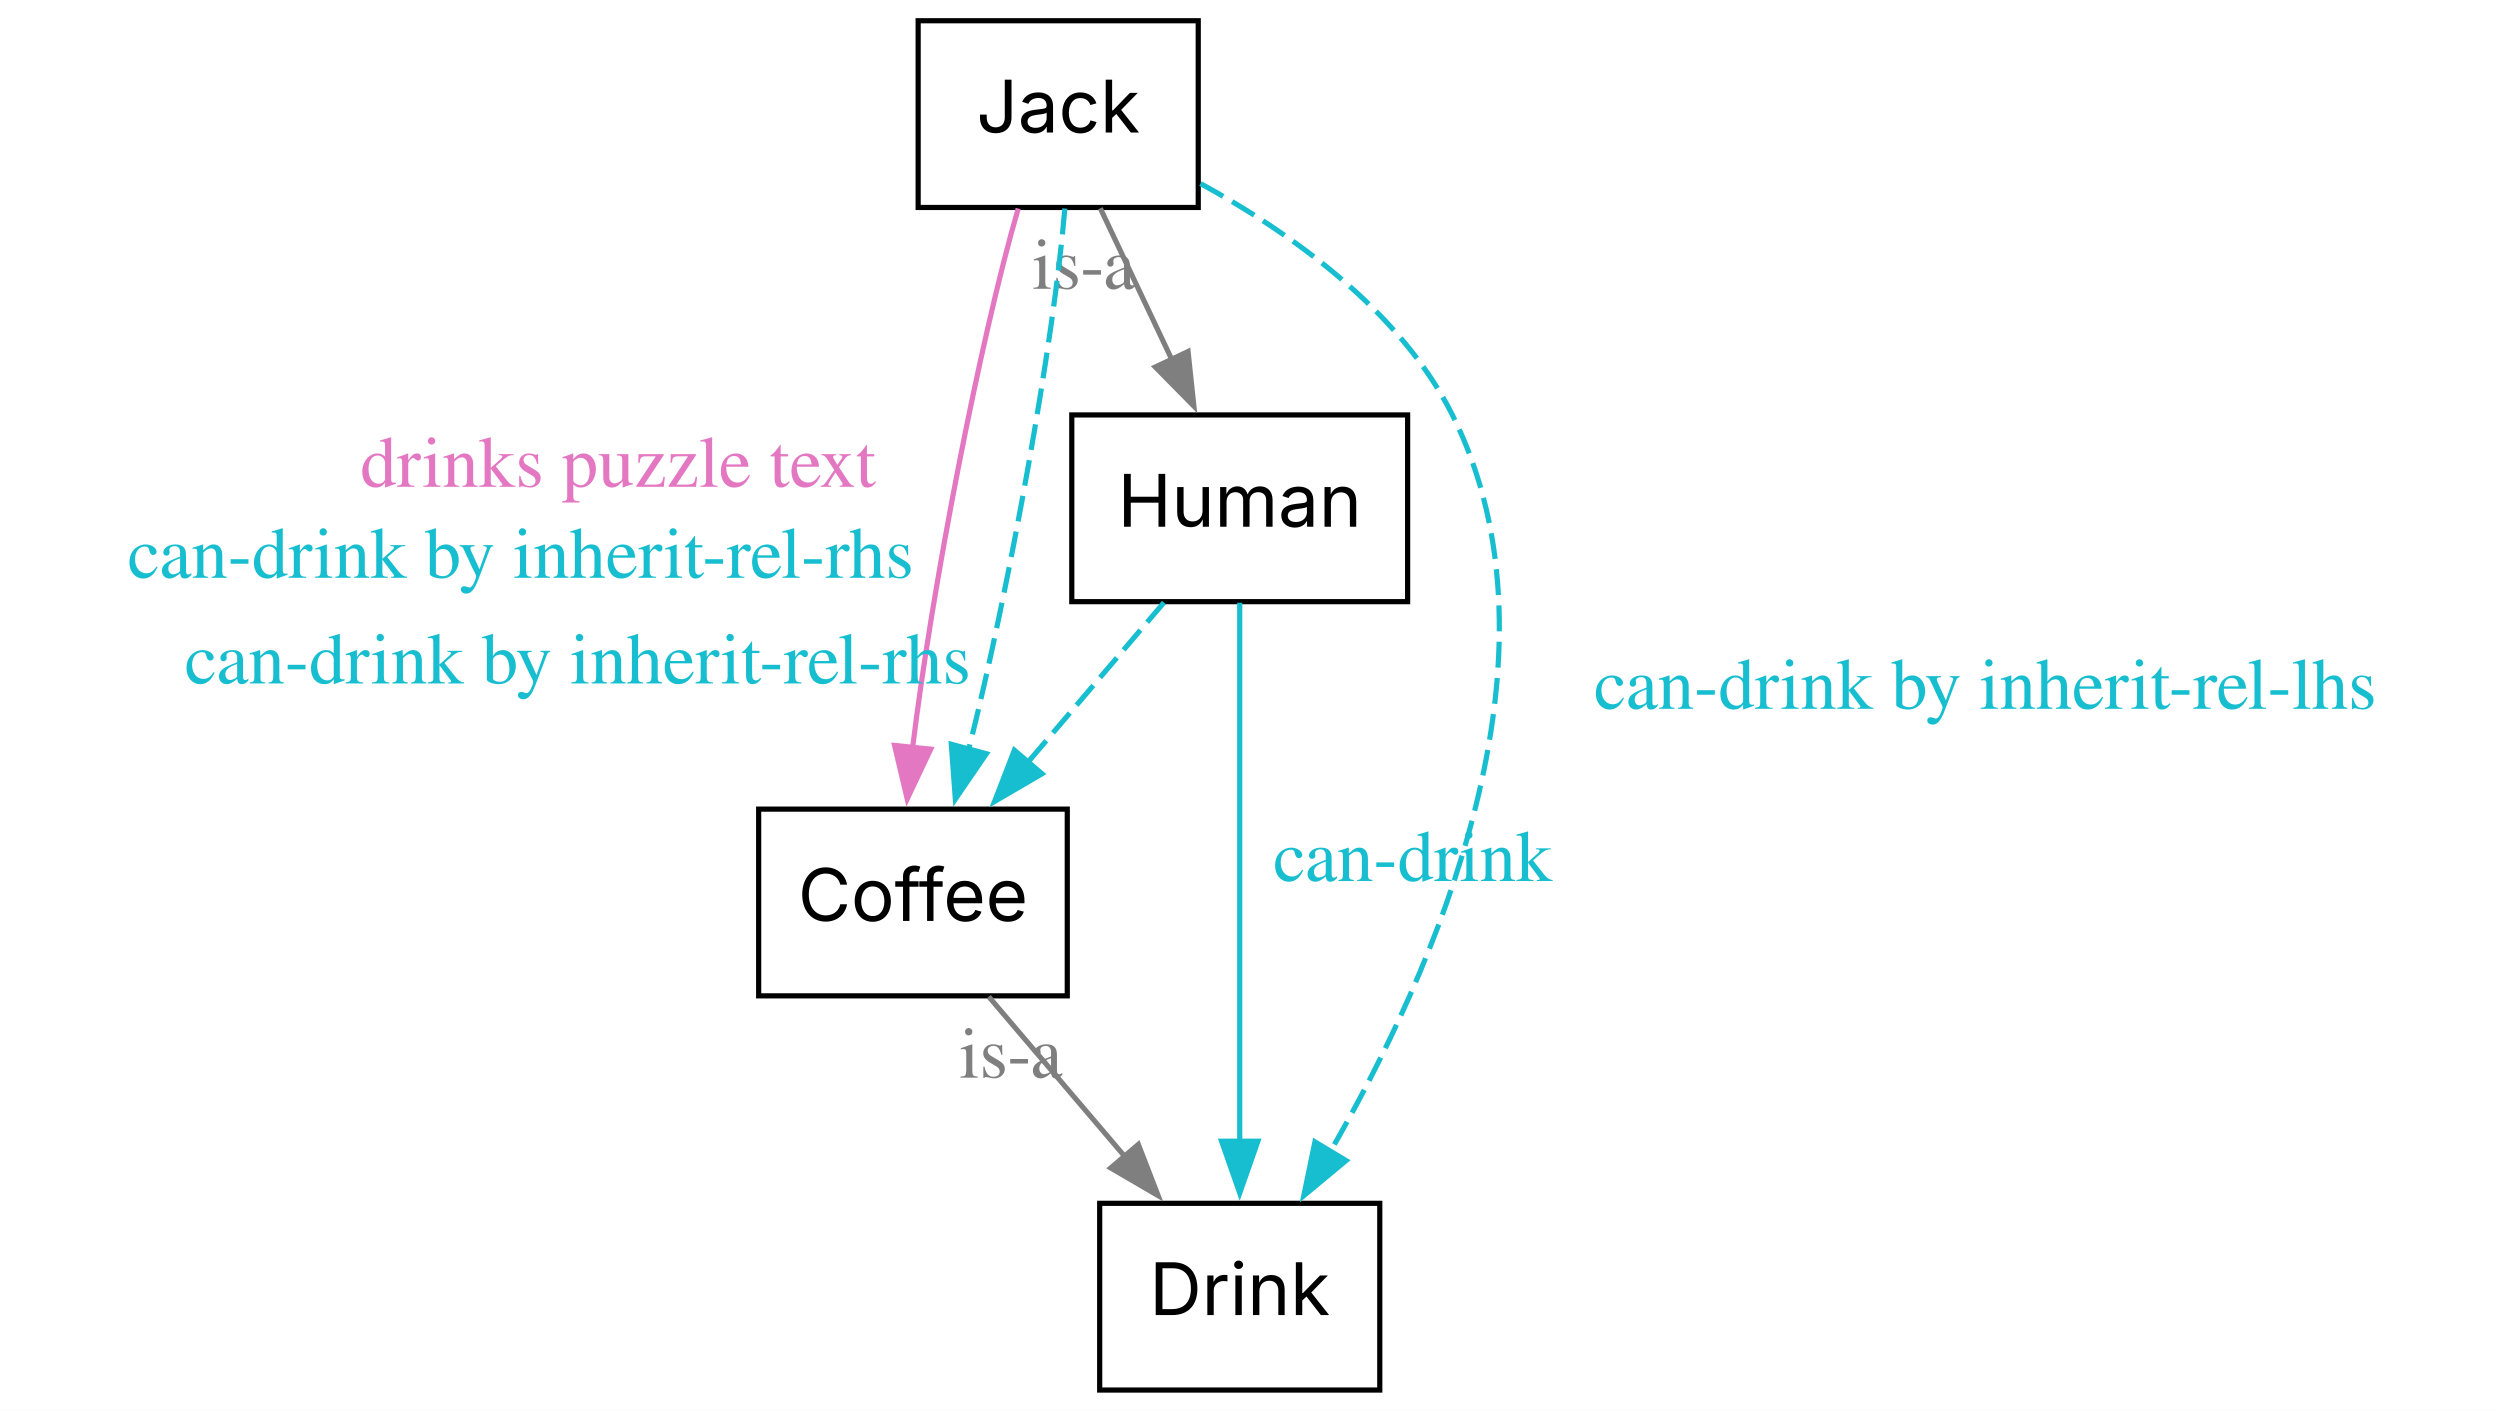
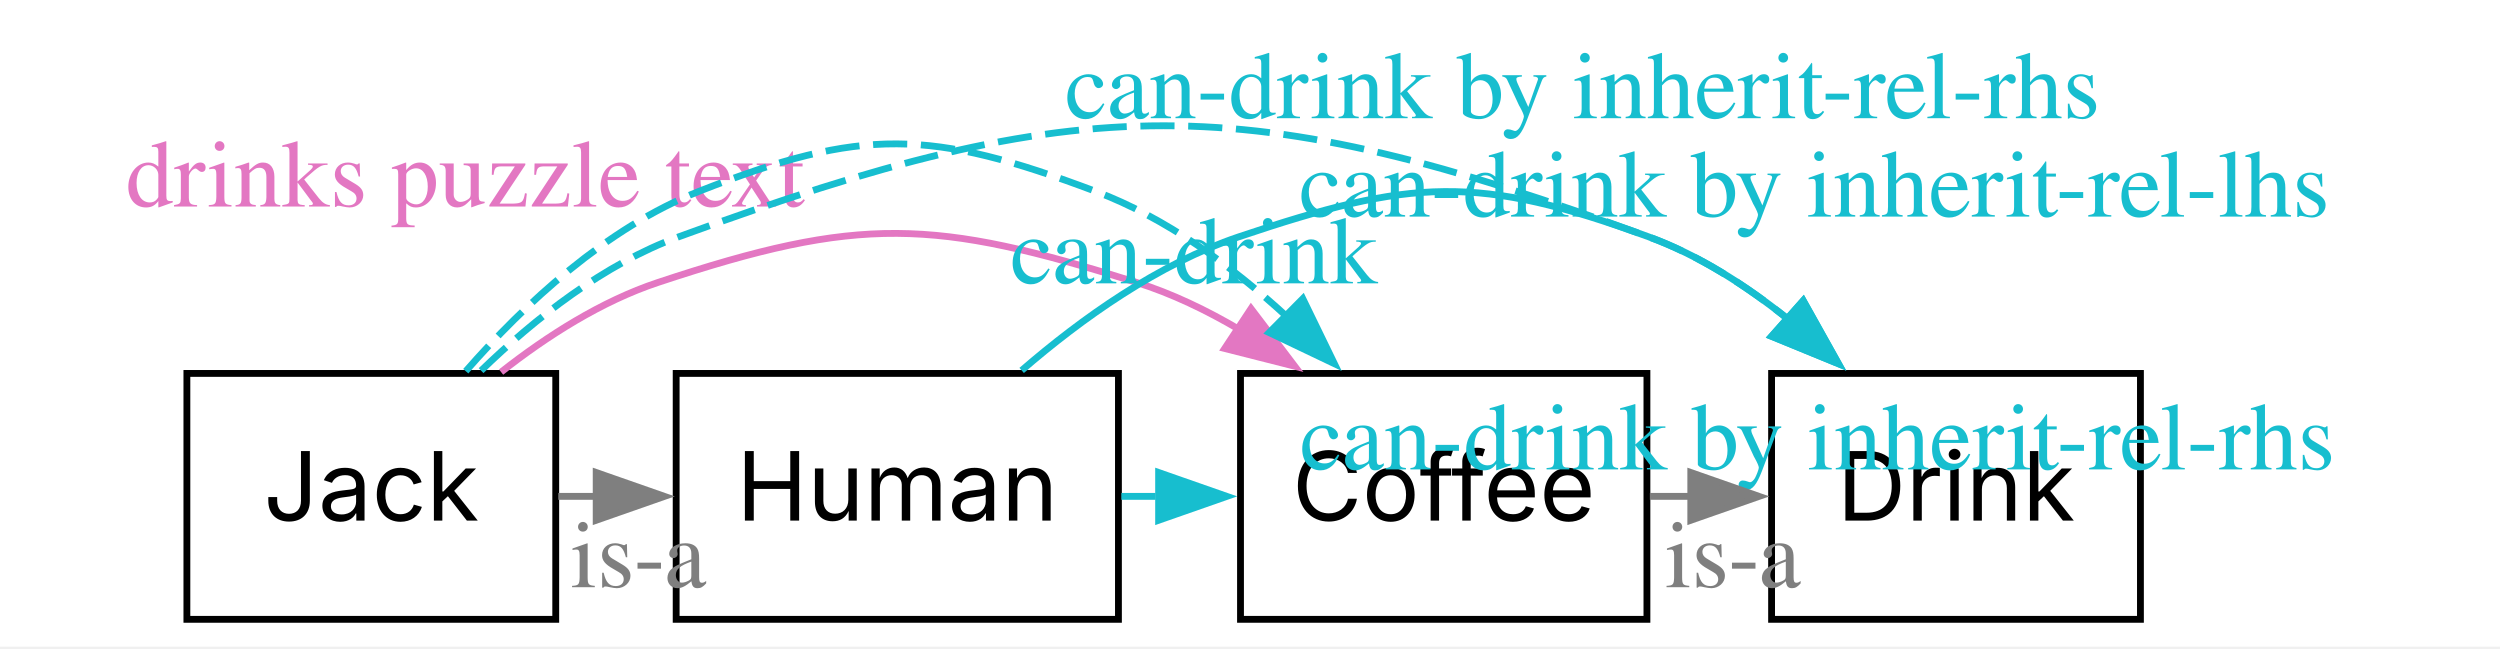
- <svg xmlns="http://www.w3.org/2000/svg" width="482pt" height="272pt" viewBox="0.00 0.00 482.00 272.00">
-   <g id="graph0" class="graph" transform="scale(1 1) rotate(0) translate(4 268)">
-     <polygon fill="white" stroke="none" points="-4,4 -4,-268 478.01,-268 478.01,4 -4,4" />
+ <svg xmlns="http://www.w3.org/2000/svg" width="366pt" height="95pt" viewBox="0.00 0.00 366.00 95.00">
+   <g id="graph0" class="graph" transform="scale(1 1) rotate(0) translate(4 90.67)">
+     <polygon fill="white" stroke="none" points="-4,4 -4,-90.67 362.45,-90.67 362.45,4 -4,4" />
    <g id="node1" class="node">
-       <polygon fill="none" stroke="black" points="227.02,-264 173.02,-264 173.02,-228 227.02,-228 227.02,-264" />
-       <text xml:space="preserve" text-anchor="middle" x="200.02" y="-242.45" font-family="Inter" font-size="14.00">Jack</text>
+       <polygon fill="none" stroke="black" points="77.36,-36 23.36,-36 23.36,0 77.36,0 77.36,-36" />
+       <text xml:space="preserve" text-anchor="middle" x="50.36" y="-14.45" font-family="Inter" font-size="14.00">Jack</text>
    </g>
    <g id="node2" class="node">
-       <polygon fill="none" stroke="black" points="267.39,-188 202.64,-188 202.64,-152 267.39,-152 267.39,-188" />
-       <text xml:space="preserve" text-anchor="middle" x="235.02" y="-166.45" font-family="Inter" font-size="14.00">Human</text>
+       <polygon fill="none" stroke="black" points="159.74,-36 94.99,-36 94.99,0 159.74,0 159.74,-36" />
+       <text xml:space="preserve" text-anchor="middle" x="127.36" y="-14.45" font-family="Inter" font-size="14.00">Human</text>
    </g>
    <g id="edge1" class="edge">
-       <path fill="none" stroke="#7f7f7f" d="M208.14,-227.84C212.26,-219.12 217.37,-208.32 222.02,-198.48" />
-       <polygon fill="#7f7f7f" stroke="#7f7f7f" points="225.06,-200.23 226.18,-189.69 218.74,-197.24 225.06,-200.23" />
-       <text xml:space="preserve" text-anchor="middle" x="204.97" y="-212.32" font-family="Times,serif" font-size="14.00" fill="#7f7f7f">is-a</text>
+       <path fill="none" stroke="#7f7f7f" d="M77.73,-18C79.6,-18 81.46,-18 83.33,-18" />
+       <polygon fill="#7f7f7f" stroke="#7f7f7f" points="83.28,-21.5 93.28,-18 83.28,-14.5 83.28,-21.5" />
+       <text xml:space="preserve" text-anchor="middle" x="89.47" y="-4.7" font-family="Times,serif" font-size="14.00" fill="#7f7f7f">is-a</text>
    </g>
    <g id="node3" class="node">
-       <polygon fill="none" stroke="black" points="201.77,-112 142.27,-112 142.27,-76 201.77,-76 201.77,-112" />
-       <text xml:space="preserve" text-anchor="middle" x="172.02" y="-90.45" font-family="Inter" font-size="14.00">Coffee</text>
+       <polygon fill="none" stroke="black" points="237.11,-36 177.61,-36 177.61,0 237.11,0 237.11,-36" />
+       <text xml:space="preserve" text-anchor="middle" x="207.36" y="-14.45" font-family="Inter" font-size="14.00">Coffee</text>
    </g>
    <g id="edge4" class="edge">
-       <path fill="none" stroke="#e377c2" d="M192.31,-227.79C184.92,-202.39 175.67,-154.52 171.94,-123.73" />
-       <polygon fill="#e377c2" stroke="#e377c2" points="175.44,-123.56 170.91,-113.97 168.47,-124.28 175.44,-123.56" />
-       <text xml:space="preserve" text-anchor="middle" x="115.18" y="-174.14" font-family="Times,serif" font-size="14.00" fill="#e377c2">drinks puzzle text</text>
+       <path fill="none" stroke="#e377c2" d="M69.36,-36.2C76.09,-41.49 84.07,-46.58 92.36,-49.33 121.89,-59.13 132.68,-58.65 162.36,-49.33 167.54,-47.71 172.64,-45.25 177.45,-42.42" />
+       <polygon fill="#e377c2" stroke="#e377c2" points="179.15,-45.49 185.56,-37.05 175.29,-39.65 179.15,-45.49" />
+       <text xml:space="preserve" text-anchor="middle" x="64.12" y="-60.44" font-family="Times,serif" font-size="14.00" fill="#e377c2">drinks puzzle text</text>
    </g>
    <g id="edge7" class="edge">
-       <path fill="none" stroke="#17becf" stroke-dasharray="5,2" d="M201.3,-227.79C199.2,-202.27 190.51,-154.1 182.72,-123.33" />
-       <polygon fill="#17becf" stroke="#17becf" points="186.17,-122.68 180.19,-113.93 179.41,-124.5 186.17,-122.68" />
-       <text xml:space="preserve" text-anchor="middle" x="96.38" y="-156.6" font-family="Times,serif" font-size="14.00" fill="#17becf">can-drink by inherit-rel-rhs</text>
+       <path fill="none" stroke="#17becf" stroke-dasharray="5,2" d="M64.19,-36.33C72.8,-46.17 84.8,-57.33 98.36,-62.67 122.35,-72.1 132.23,-71.74 156.36,-62.67 166.72,-58.77 176.34,-51.72 184.38,-44.34" />
+       <polygon fill="#17becf" stroke="#17becf" points="186.73,-46.95 191.36,-37.42 181.8,-41.98 186.73,-46.95" />
+       <text xml:space="preserve" text-anchor="middle" x="227.68" y="-73.37" font-family="Times,serif" font-size="14.00" fill="#17becf">can-drink by inherit-rel-rhs</text>
    </g>
    <g id="node4" class="node">
-       <polygon fill="none" stroke="black" points="262.02,-36 208.02,-36 208.02,0 262.02,0 262.02,-36" />
-       <text xml:space="preserve" text-anchor="middle" x="235.02" y="-14.45" font-family="Inter" font-size="14.00">Drink</text>
+       <polygon fill="none" stroke="black" points="309.36,-36 255.36,-36 255.36,0 309.36,0 309.36,-36" />
+       <text xml:space="preserve" text-anchor="middle" x="282.36" y="-14.45" font-family="Inter" font-size="14.00">Drink</text>
    </g>
    <g id="edge5" class="edge">
-       <path fill="none" stroke="#17becf" stroke-dasharray="5,2" d="M227.47,-232.6C244.86,-223.11 265.91,-208.21 276.02,-188 299.39,-141.26 272.41,-80.46 252.49,-45.99" />
-       <polygon fill="#17becf" stroke="#17becf" points="255.52,-44.24 247.37,-37.47 249.52,-47.85 255.52,-44.24" />
-       <text xml:space="preserve" text-anchor="middle" x="378.76" y="-131.34" font-family="Times,serif" font-size="14.00" fill="#17becf">can-drink by inherit-rel-lhs</text>
+       <path fill="none" stroke="#17becf" stroke-dasharray="5,2" d="M66.43,-36.41C74.29,-44.02 84.41,-52 95.36,-56 154.63,-77.68 178.09,-77.68 237.36,-56 244.72,-53.31 251.7,-48.83 257.87,-43.87" />
+       <polygon fill="#17becf" stroke="#17becf" points="259.99,-46.66 265.16,-37.41 255.35,-41.43 259.99,-46.66" />
+       <text xml:space="preserve" text-anchor="middle" x="261.61" y="-58.96" font-family="Times,serif" font-size="14.00" fill="#17becf">can-drink by inherit-rel-lhs</text>
    </g>
    <g id="edge6" class="edge">
-       <path fill="none" stroke="#17becf" stroke-dasharray="5,2" d="M220.41,-151.84C212.59,-142.66 202.81,-131.16 194.08,-120.92" />
-       <polygon fill="#17becf" stroke="#17becf" points="196.9,-118.82 187.75,-113.48 191.57,-123.36 196.9,-118.82" />
-       <text xml:space="preserve" text-anchor="middle" x="107.38" y="-136.23" font-family="Times,serif" font-size="14.00" fill="#17becf">can-drink by inherit-rel-rhs</text>
+       <path fill="none" stroke="#17becf" stroke-dasharray="5,2" d="M160.17,-18C162.03,-18 163.88,-18 165.74,-18" />
+       <polygon fill="#17becf" stroke="#17becf" points="165.62,-21.5 175.62,-18 165.62,-14.5 165.62,-21.5" />
+       <text xml:space="preserve" text-anchor="middle" x="262.07" y="-21.95" font-family="Times,serif" font-size="14.00" fill="#17becf">can-drink by inherit-rel-rhs</text>
    </g>
    <g id="edge3" class="edge">
-       <path fill="none" stroke="#17becf" d="M235.02,-151.79C235.02,-126.39 235.02,-78.52 235.02,-47.73" />
-       <polygon fill="#17becf" stroke="#17becf" points="238.52,-47.98 235.02,-37.98 231.52,-47.98 238.52,-47.98" />
-       <text xml:space="preserve" text-anchor="middle" x="268.39" y="-98.14" font-family="Times,serif" font-size="14.00" fill="#17becf">can-drink</text>
+       <path fill="none" stroke="#17becf" d="M145.57,-36.44C154.38,-44.06 165.58,-52.03 177.36,-56 202.63,-64.51 212.32,-65.16 237.36,-56 244.72,-53.31 251.7,-48.83 257.87,-43.87" />
+       <polygon fill="#17becf" stroke="#17becf" points="259.99,-46.66 265.16,-37.41 255.35,-41.43 259.99,-46.66" />
+       <text xml:space="preserve" text-anchor="middle" x="170.8" y="-49.19" font-family="Times,serif" font-size="14.00" fill="#17becf">can-drink</text>
    </g>
    <g id="edge2" class="edge">
-       <path fill="none" stroke="#7f7f7f" d="M186.63,-75.84C194.45,-66.66 204.23,-55.16 212.95,-44.92" />
-       <polygon fill="#7f7f7f" stroke="#7f7f7f" points="215.47,-47.36 219.29,-37.48 210.14,-42.82 215.47,-47.36" />
-       <text xml:space="preserve" text-anchor="middle" x="190.9" y="-60.23" font-family="Times,serif" font-size="14.00" fill="#7f7f7f">is-a</text>
+       <path fill="none" stroke="#7f7f7f" d="M237.54,-18C239.54,-18 241.55,-18 243.56,-18" />
+       <polygon fill="#7f7f7f" stroke="#7f7f7f" points="243.53,-21.5 253.53,-18 243.53,-14.5 243.53,-21.5" />
+       <text xml:space="preserve" text-anchor="middle" x="249.7" y="-4.7" font-family="Times,serif" font-size="14.00" fill="#7f7f7f">is-a</text>
    </g>
  </g>
</svg>
